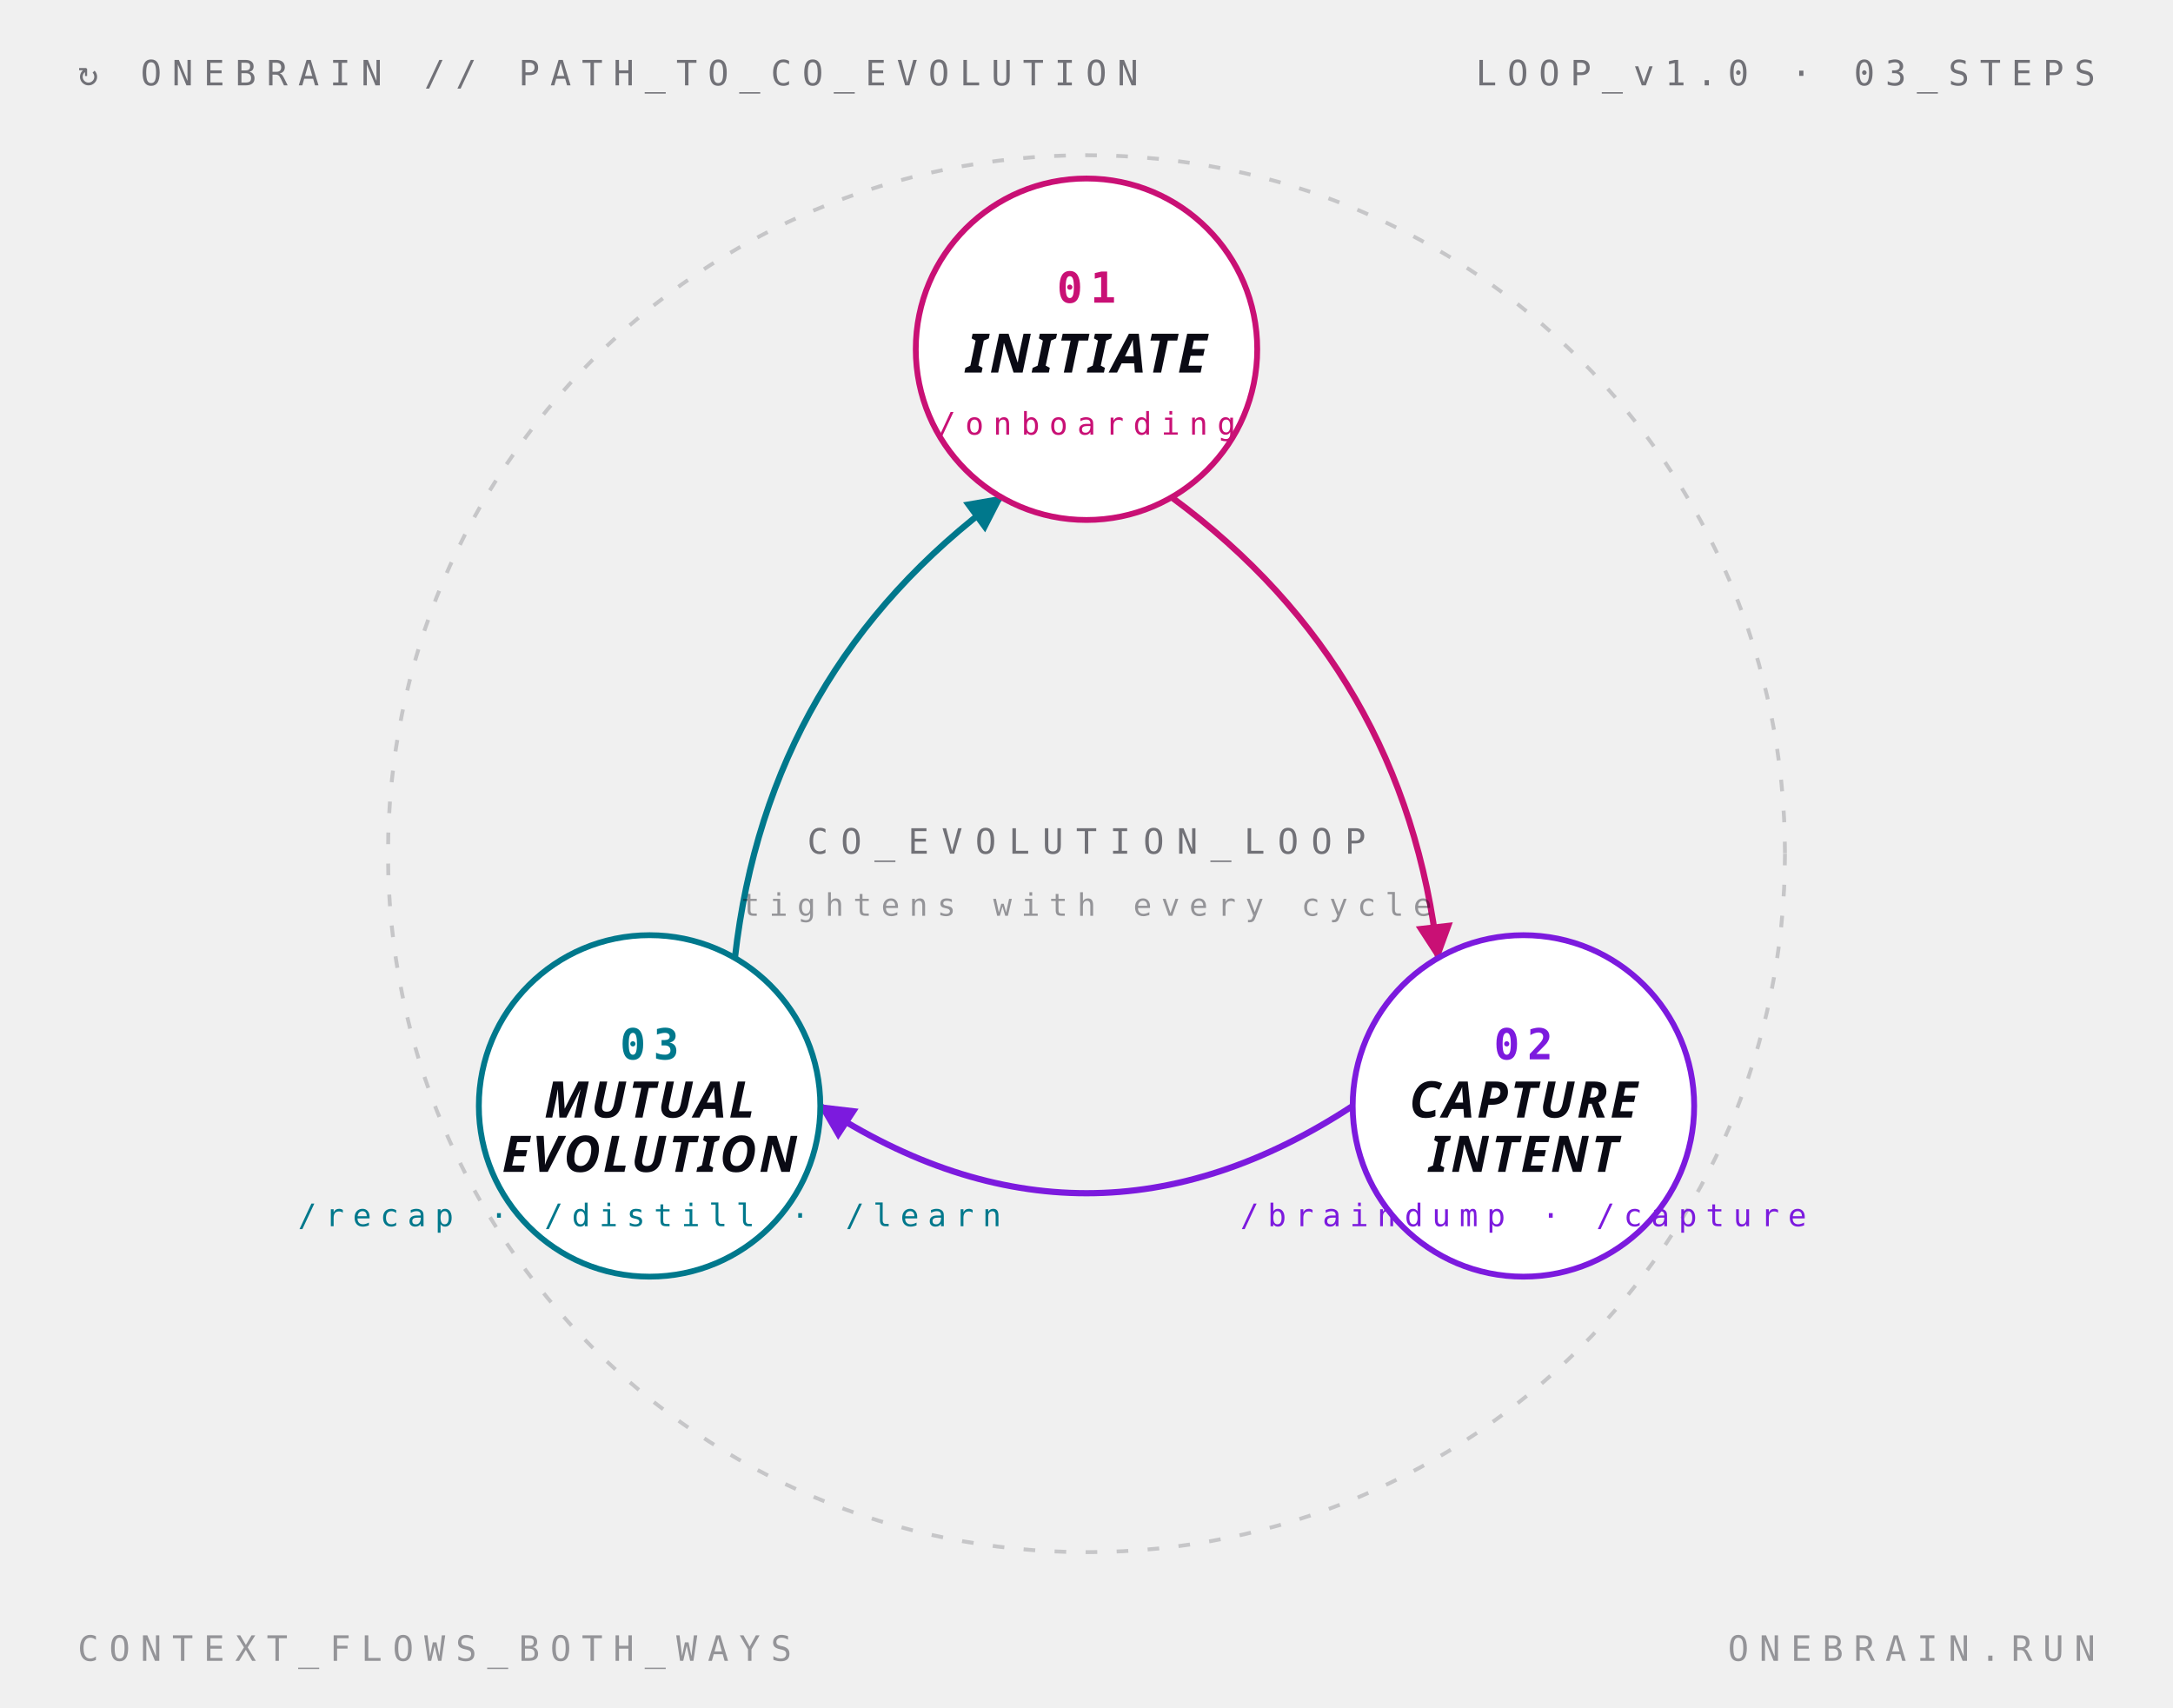
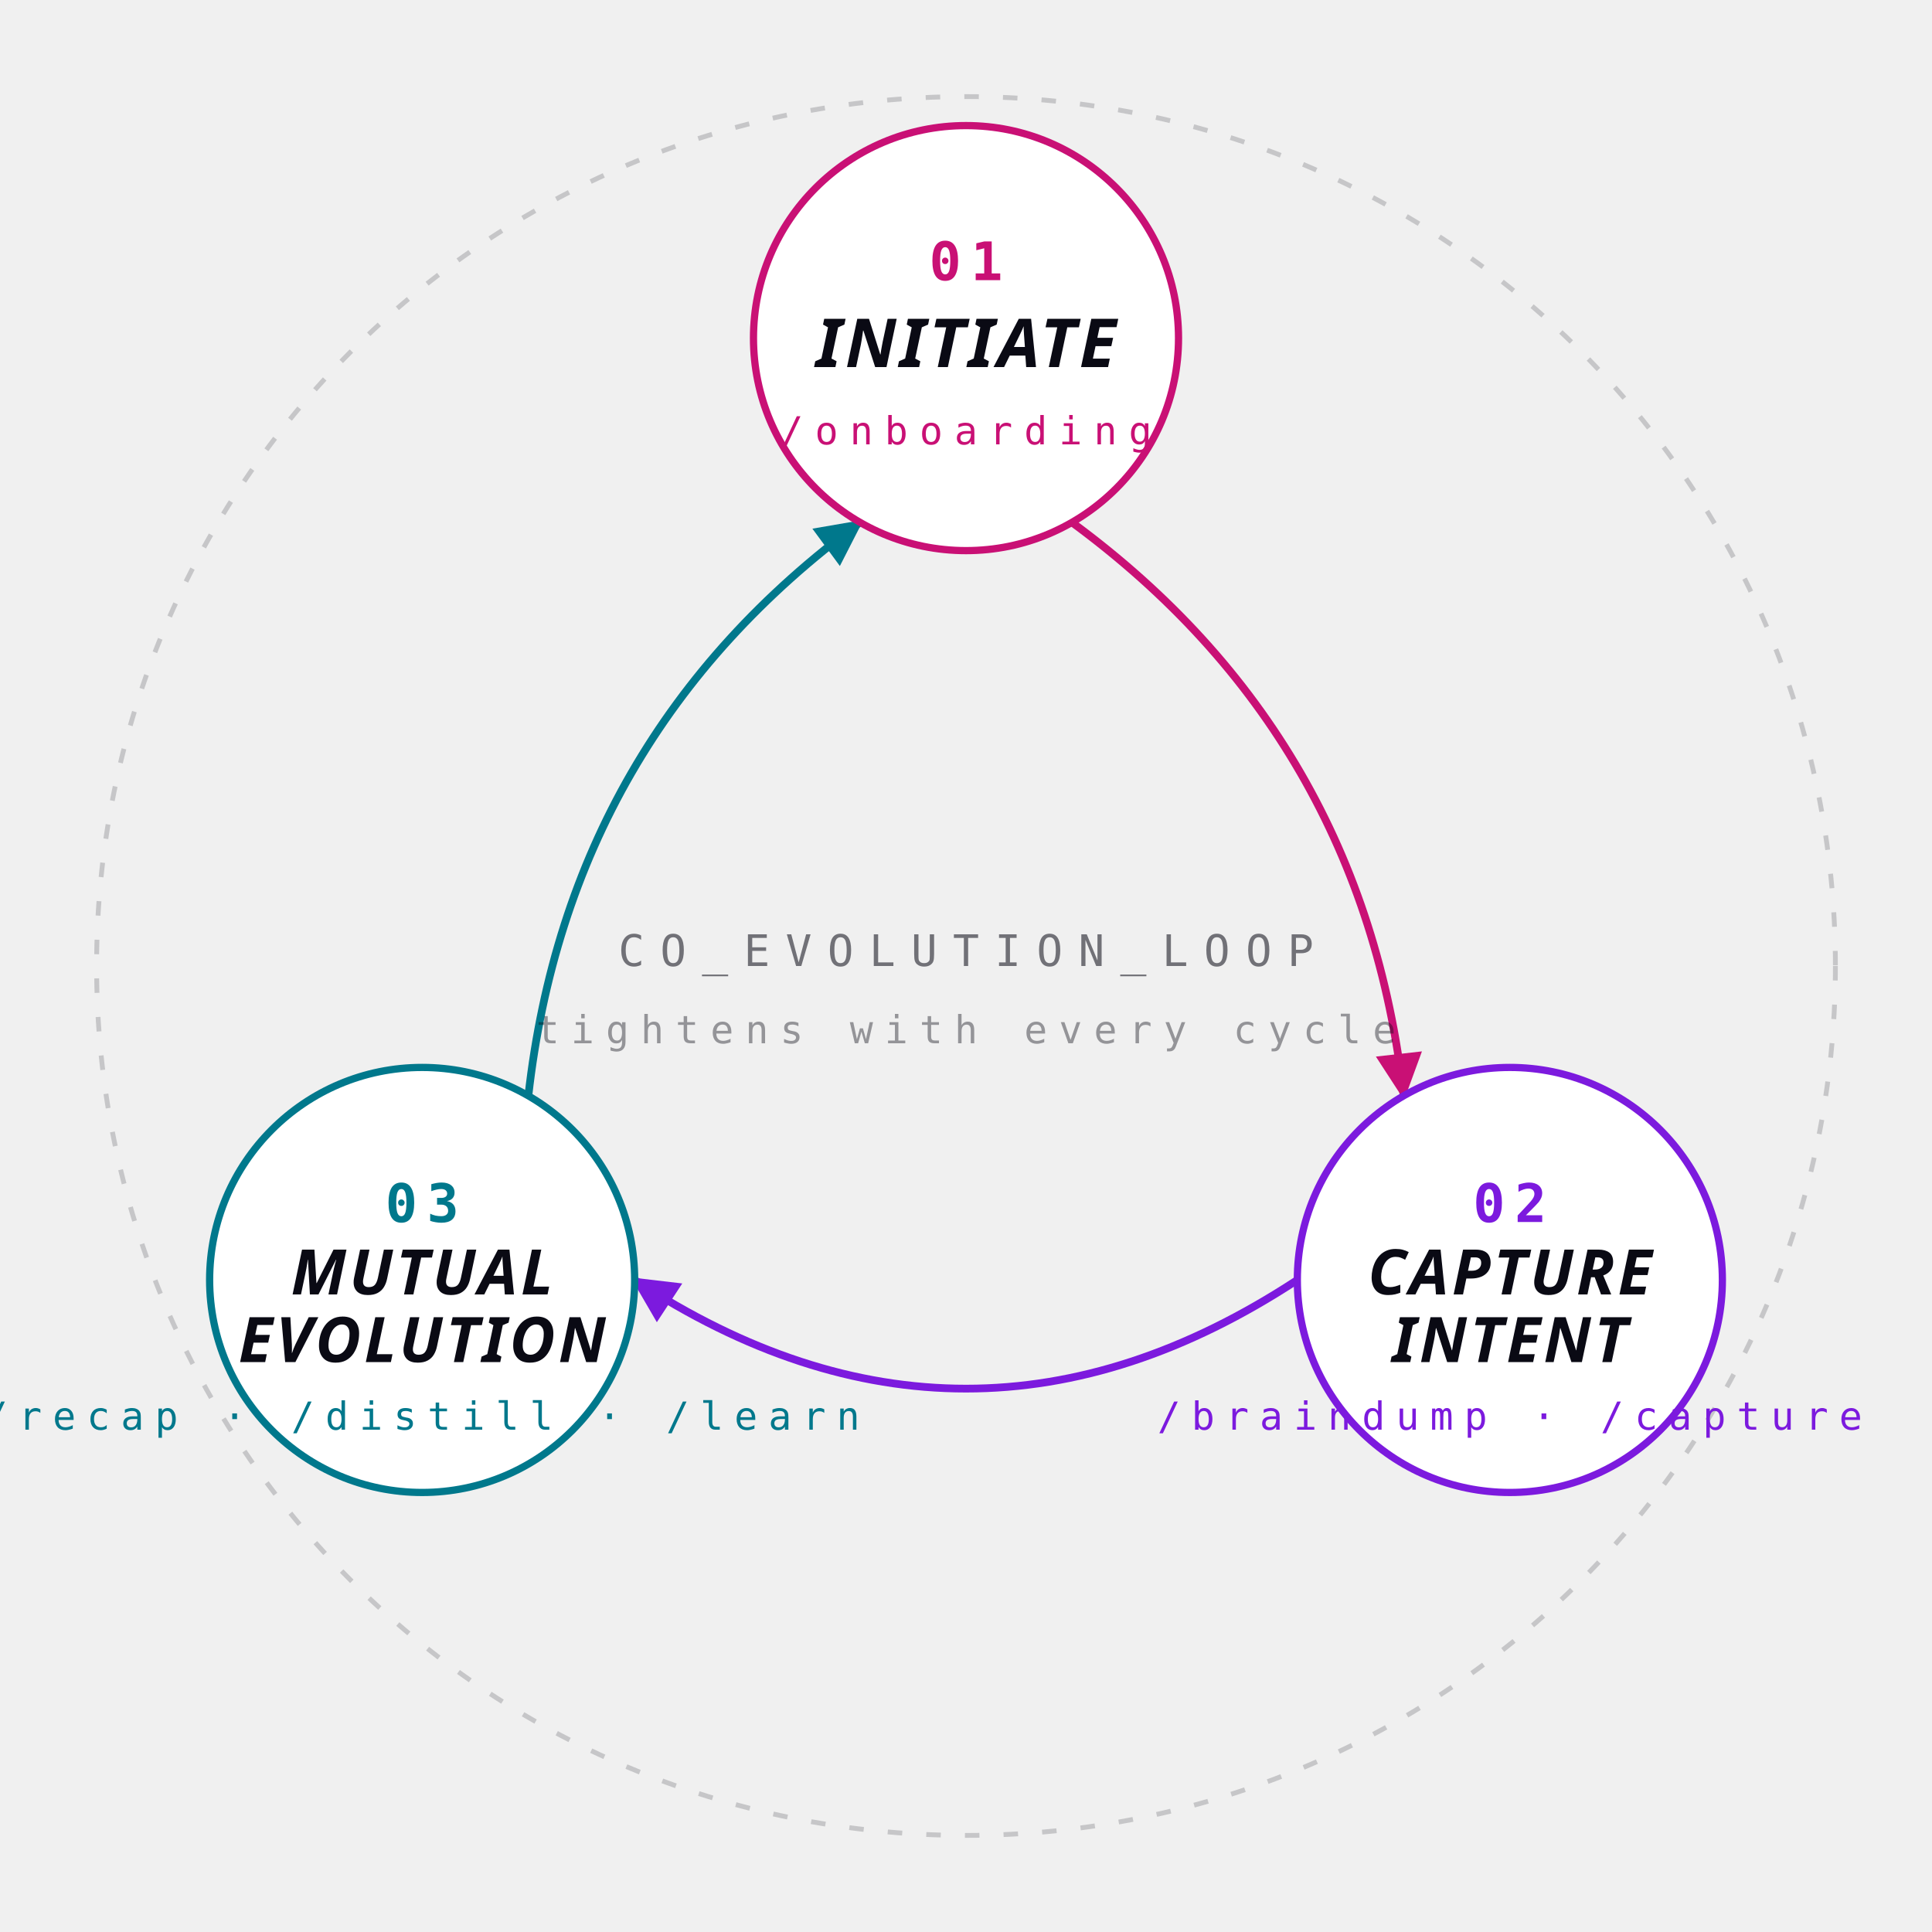
- <svg xmlns="http://www.w3.org/2000/svg" viewBox="-280 -220 560 440" width="560" height="440" role="img" aria-labelledby="title desc" font-family="'Chakra Petch', 'Inter', ui-sans-serif, system-ui, sans-serif">
+ <svg xmlns="http://www.w3.org/2000/svg" viewBox="-200 -200 400 400" width="400" height="400" role="img" aria-labelledby="title desc" font-family="'Chakra Petch', 'Inter', ui-sans-serif, system-ui, sans-serif">
  <style>
    .text-strong { fill: #0a0a14; }
    .text-soft   { fill: rgba(10,10,20,0.82); }
    .text-fade   { fill: rgba(10,10,20,0.55); }
    .text-mute   { fill: rgba(10,10,20,0.40); }

    .leg { animation: leg-pulse 4.5s linear infinite; }
    .leg-2 { animation-delay: 1.5s; }
    .leg-3 { animation-delay: 3s; }
    @keyframes leg-pulse {
      0%, 33%, 100% { opacity: 0.55; }
      10%           { opacity: 1; }
    }

    .ring-orbit { animation: ring-orbit-spin 90s linear infinite; transform-origin: 0 0; }
    @keyframes ring-orbit-spin { to { transform: rotate(360deg); } }

    @media (prefers-reduced-motion: reduce) {
      .leg, .ring-orbit { animation: none; opacity: 0.55; }
    }
  </style>
  <defs>
    <marker id="ah-1" viewBox="0 0 10 10" refX="9" refY="5" markerWidth="6" markerHeight="6" orient="auto-start-reverse">
      <path d="M 0 0 L 10 5 L 0 10 z" fill="#c91075" />
    </marker>
    <marker id="ah-2" viewBox="0 0 10 10" refX="9" refY="5" markerWidth="6" markerHeight="6" orient="auto-start-reverse">
      <path d="M 0 0 L 10 5 L 0 10 z" fill="#7c1ade" />
    </marker>
    <marker id="ah-3" viewBox="0 0 10 10" refX="9" refY="5" markerWidth="6" markerHeight="6" orient="auto-start-reverse">
      <path d="M 0 0 L 10 5 L 0 10 z" fill="#00788c" />
    </marker>
  </defs>
  <circle class="ring-orbit" cx="0" cy="0" r="180" fill="none" stroke="rgba(10,10,20,0.18)" stroke-width="1" stroke-dasharray="3 5" />
  <g class="leg">
    <path d="M 22 -91.8 Q 82.2 -47.5 90.6 26.8" fill="none" stroke="#c91075" stroke-width="1.6" marker-end="url(#ah-1)" />
  </g>
  <g class="leg leg-2">
    <path d="M 68.6 65 Q 0 110 -68.6 65" fill="none" stroke="#7c1ade" stroke-width="1.6" marker-end="url(#ah-2)" />
  </g>
  <g class="leg leg-3">
    <path d="M -90.6 26.8 Q -82.2 -47.5 -22 -91.8" fill="none" stroke="#00788c" stroke-width="1.6" marker-end="url(#ah-3)" />
  </g>
  <g transform="translate(0,-130)">
    <circle cx="0" cy="0" r="44" fill="#ffffff" stroke="#c91075" stroke-width="1.5" />
    <text x="0" y="-12" text-anchor="middle" font-family="'JetBrains Mono', monospace" font-size="11" font-weight="700" fill="#c91075" letter-spacing="0.18em">01</text>
    <text x="0" y="6" text-anchor="middle" font-family="'Chakra Petch', sans-serif" font-style="italic" font-weight="700" font-size="14" letter-spacing="0.05em" class="text-strong">INITIATE</text>
    <text x="0" y="22" text-anchor="middle" font-family="'JetBrains Mono', monospace" font-size="8" letter-spacing="0.30em" fill="#c91075">/onboarding</text>
  </g>
  <g transform="translate(112.6,65)">
    <circle cx="0" cy="0" r="44" fill="#ffffff" stroke="#7c1ade" stroke-width="1.5" />
    <text x="0" y="-12" text-anchor="middle" font-family="'JetBrains Mono', monospace" font-size="11" font-weight="700" fill="#7c1ade" letter-spacing="0.18em">02</text>
    <text x="0" y="3" text-anchor="middle" font-family="'Chakra Petch', sans-serif" font-style="italic" font-weight="700" font-size="13" letter-spacing="0.05em" class="text-strong">CAPTURE</text>
    <text x="0" y="17" text-anchor="middle" font-family="'Chakra Petch', sans-serif" font-style="italic" font-weight="700" font-size="13" letter-spacing="0.05em" class="text-strong">INTENT</text>
    <text x="0" y="31" text-anchor="middle" font-family="'JetBrains Mono', monospace" font-size="8" letter-spacing="0.28em" fill="#7c1ade">/braindump · /capture</text>
  </g>
  <g transform="translate(-112.6,65)">
    <circle cx="0" cy="0" r="44" fill="#ffffff" stroke="#00788c" stroke-width="1.5" />
    <text x="0" y="-12" text-anchor="middle" font-family="'JetBrains Mono', monospace" font-size="11" font-weight="700" fill="#00788c" letter-spacing="0.18em">03</text>
    <text x="0" y="3" text-anchor="middle" font-family="'Chakra Petch', sans-serif" font-style="italic" font-weight="700" font-size="13" letter-spacing="0.05em" class="text-strong">MUTUAL</text>
    <text x="0" y="17" text-anchor="middle" font-family="'Chakra Petch', sans-serif" font-style="italic" font-weight="700" font-size="13" letter-spacing="0.05em" class="text-strong">EVOLUTION</text>
    <text x="0" y="31" text-anchor="middle" font-family="'JetBrains Mono', monospace" font-size="8" letter-spacing="0.28em" fill="#00788c">/recap · /distill · /learn</text>
  </g>
  <text x="0" y="0" text-anchor="middle" font-family="'JetBrains Mono', monospace" font-size="9" letter-spacing="0.36em" class="text-fade">CO_EVOLUTION_LOOP</text>
  <text x="0" y="16" text-anchor="middle" font-family="'JetBrains Mono', monospace" font-size="8" letter-spacing="0.30em" class="text-mute">tightens with every cycle</text>
-   <g font-family="'JetBrains Mono', ui-monospace, monospace" font-size="9" letter-spacing="0.30em">
-     <text x="-260" y="-198" class="text-fade">↻ ONEBRAIN // PATH_TO_CO_EVOLUTION</text>
-     <text x="260" y="-198" text-anchor="end" class="text-fade">LOOP_v1.0 · 03_STEPS</text>
-     <text x="-260" y="208" class="text-mute">CONTEXT_FLOWS_BOTH_WAYS</text>
-     <text x="260" y="208" text-anchor="end" class="text-mute">ONEBRAIN.RUN</text>
-   </g>
</svg>
